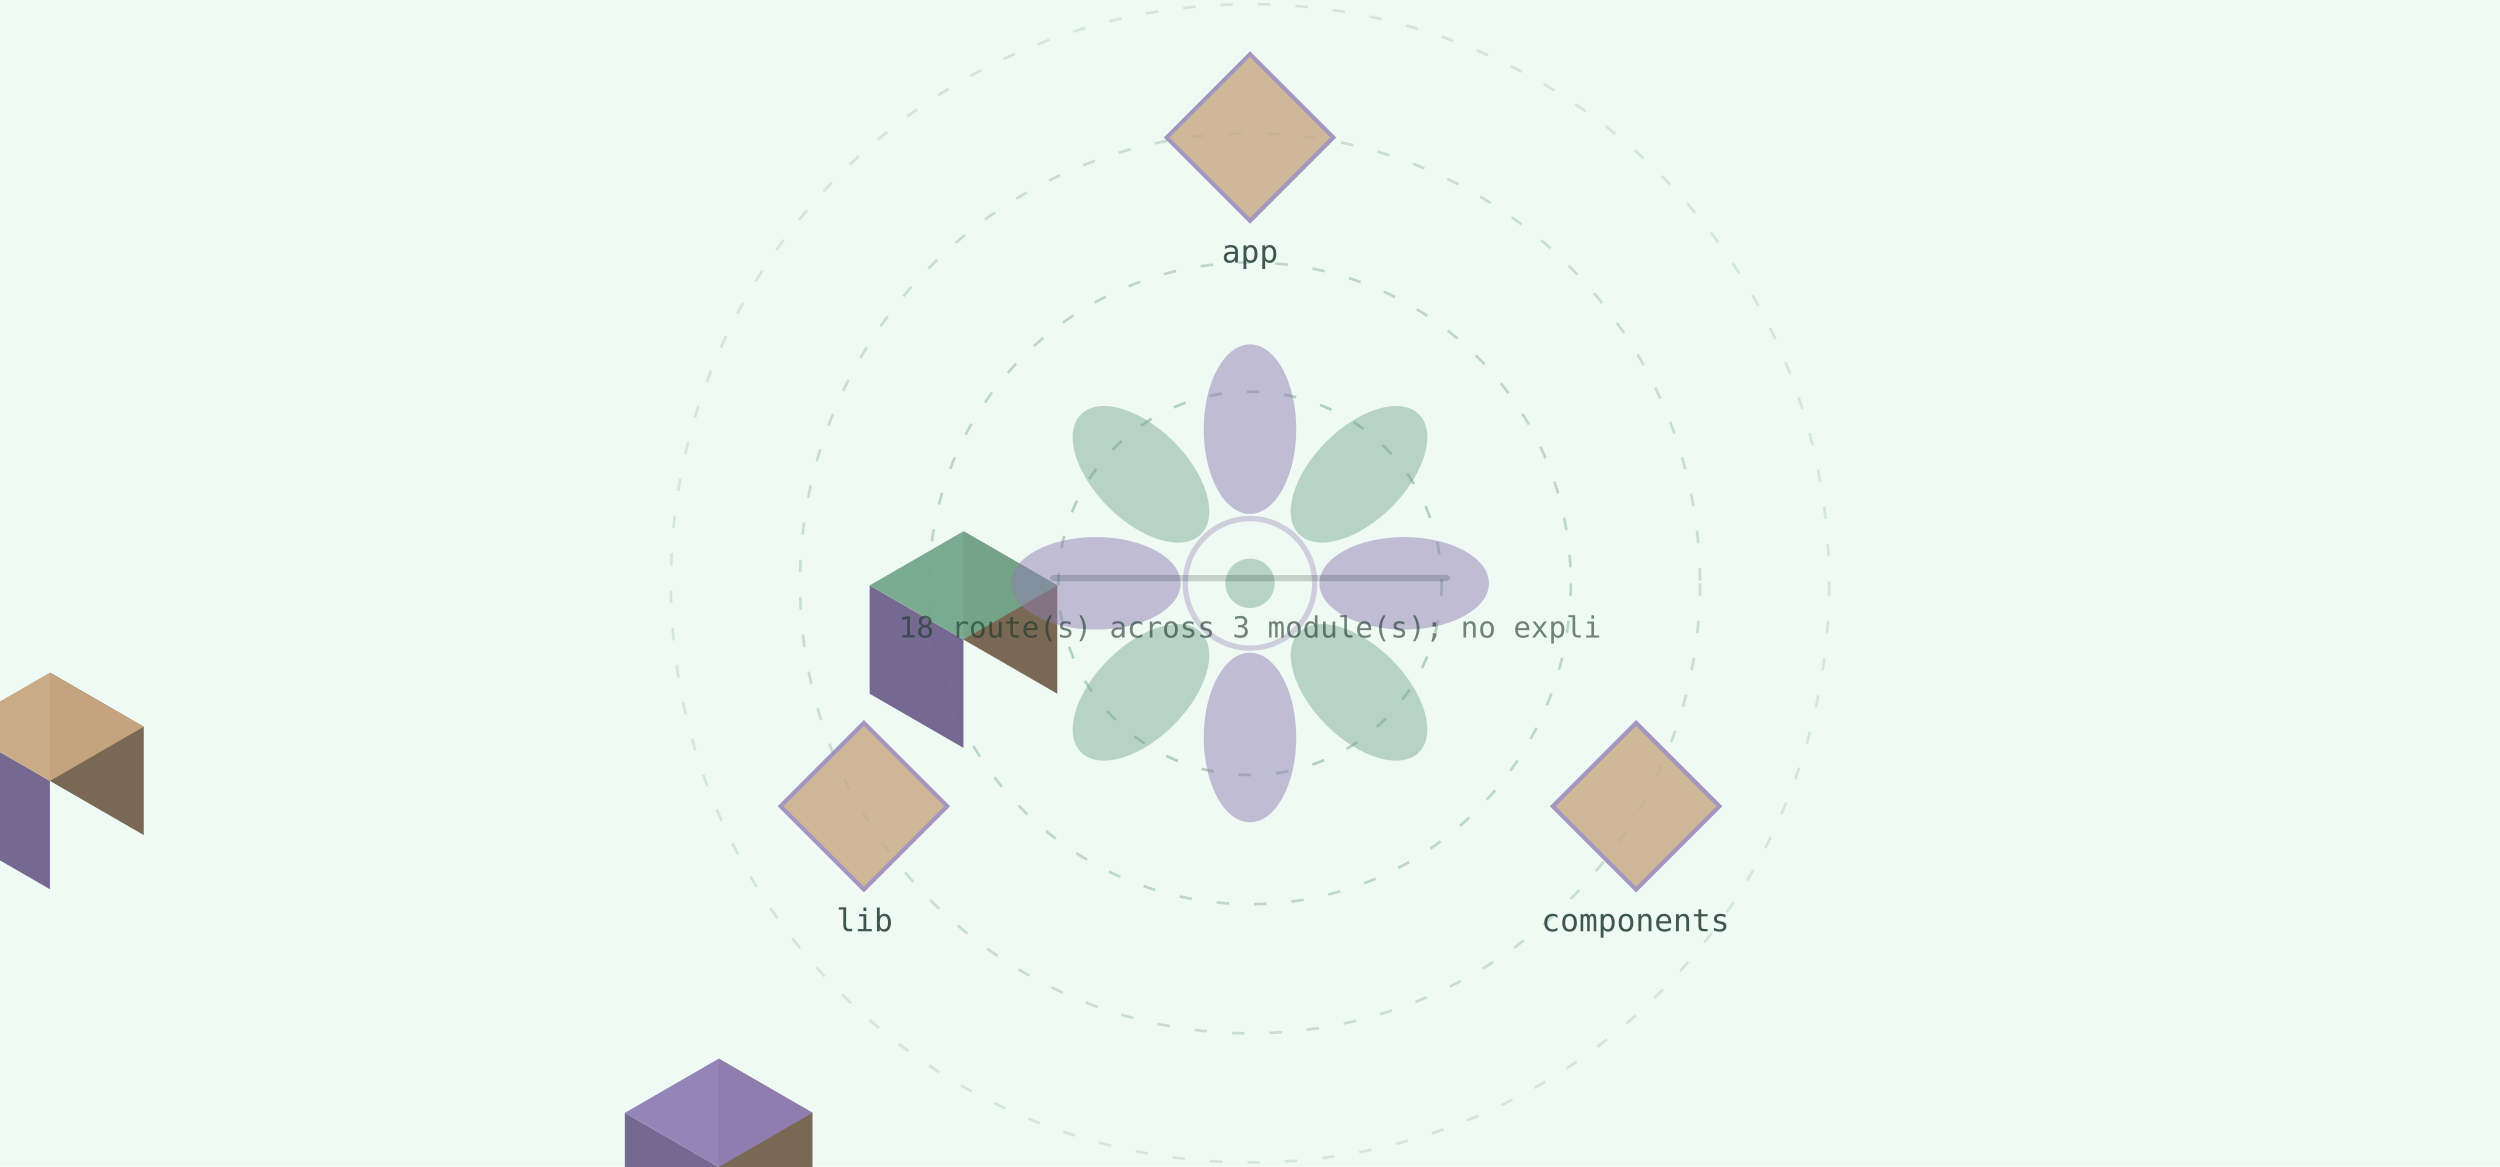
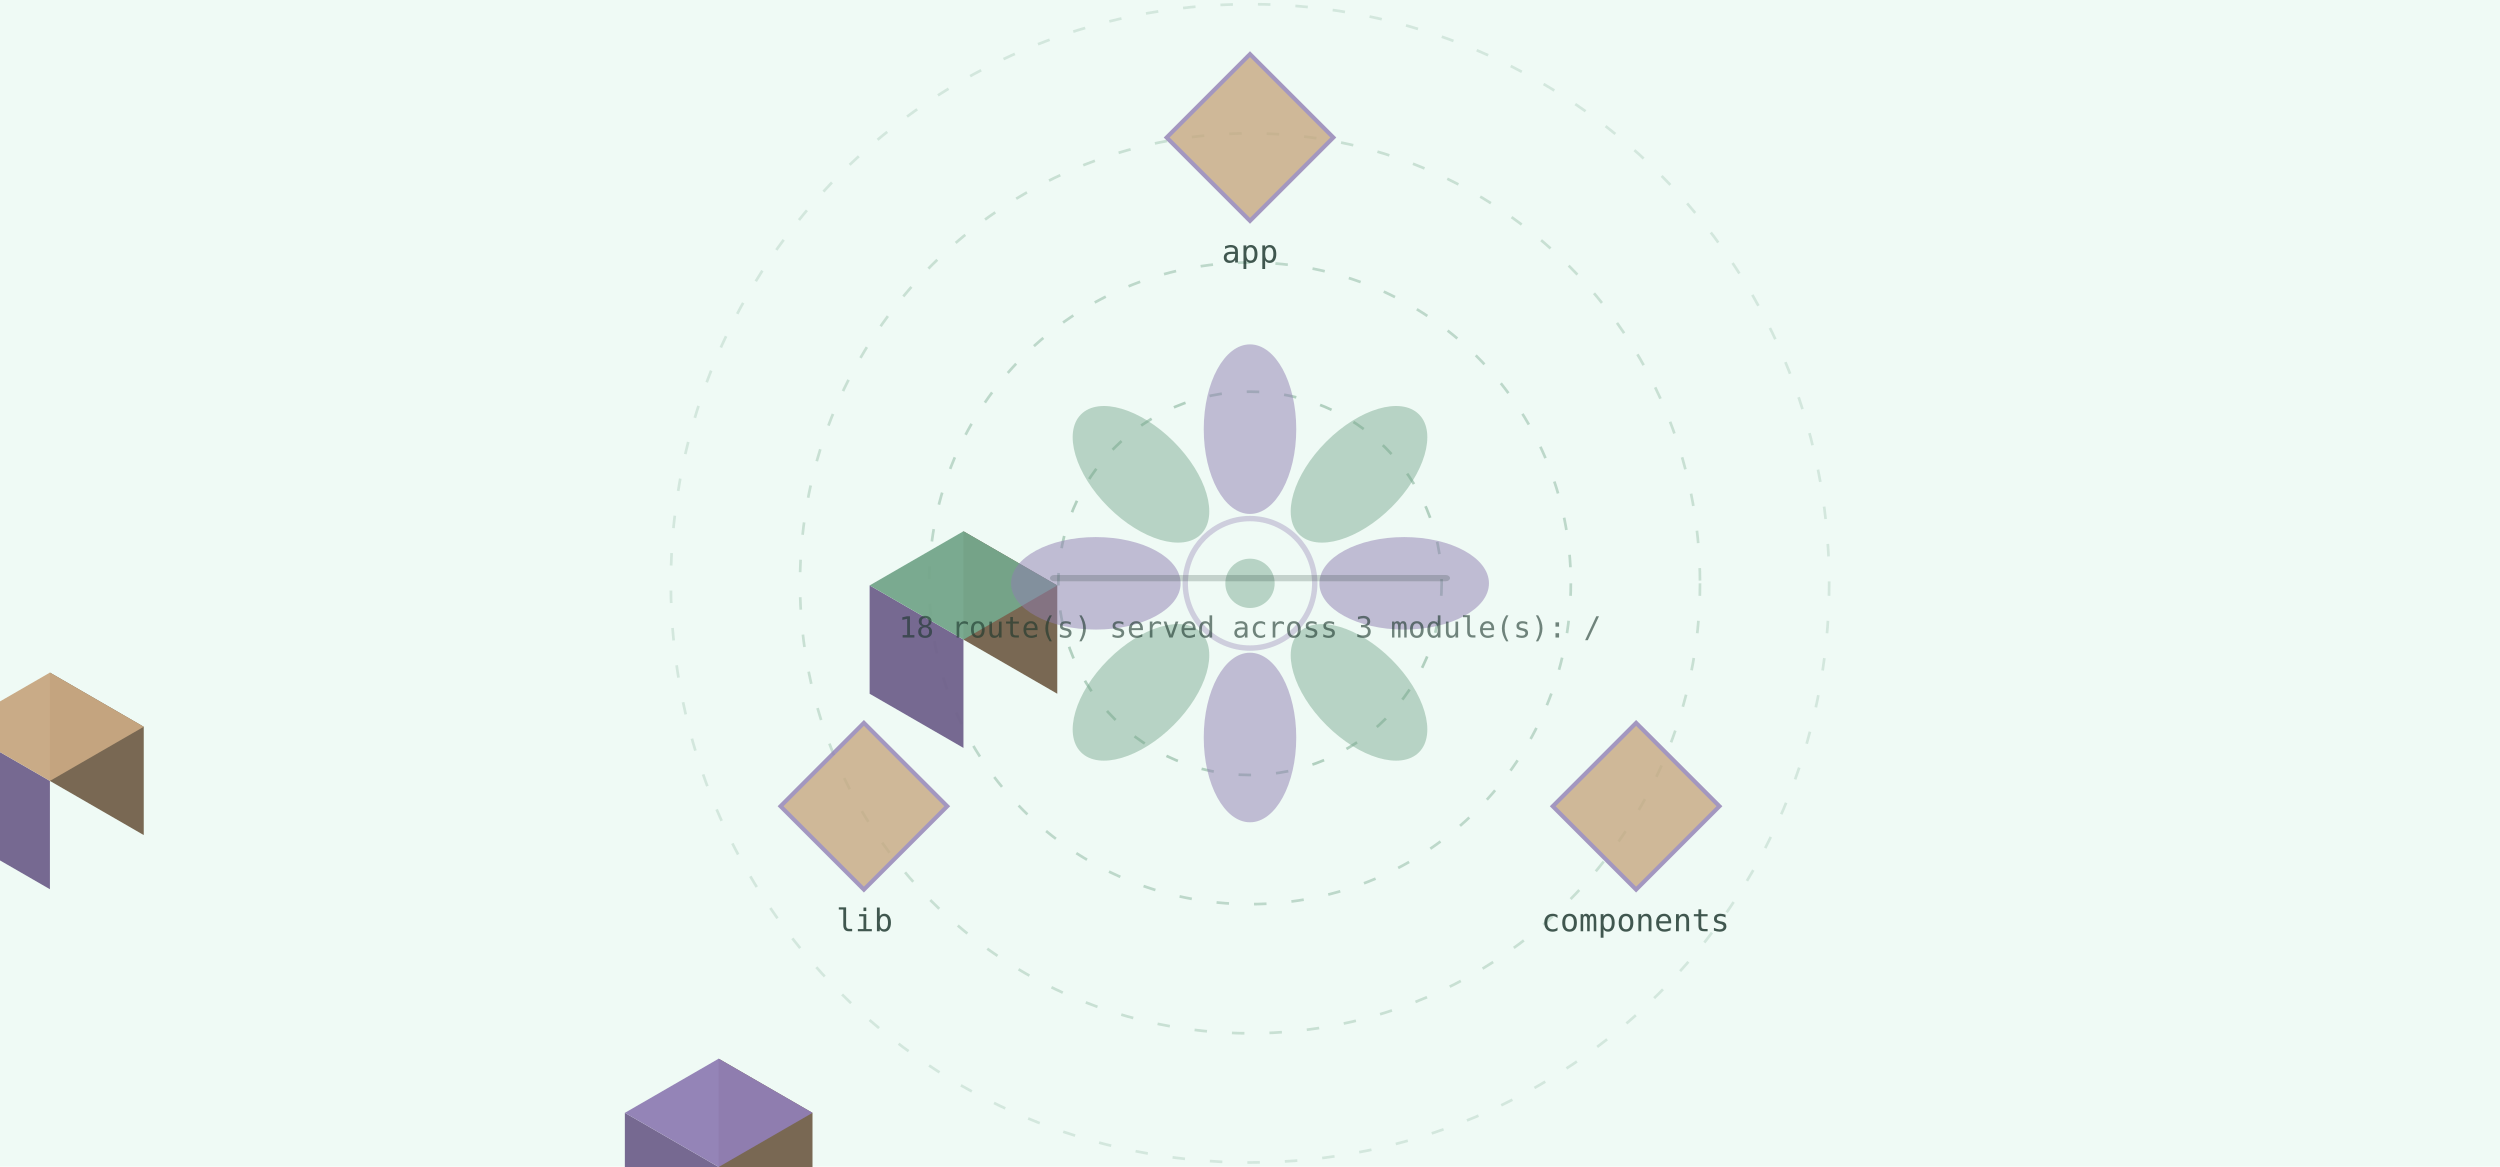
<svg xmlns="http://www.w3.org/2000/svg" viewBox="0 0 1200 560" width="1200" height="560" role="img" aria-label="genotwin-health workflow">
  <rect width="1200" height="560" fill="#effaf5" />
  <defs>
    <linearGradient id="gk" x1="0" y1="0" x2="1" y2="1">
      <stop offset="0%" stop-color="#74a68b" />
      <stop offset="100%" stop-color="#907eb3" />
    </linearGradient>
  </defs>
  <circle cx="600.00" cy="280.00" r="92.00" fill="none" stroke="rgba(116,166,139,0.500)" stroke-width="1.30" opacity="1.00" stroke-dasharray="6 12" />
  <g>
    <circle cx="600.00" cy="280.00" r="92.00" fill="none" stroke="#c7a781" stroke-width="2.60" opacity="0.00" />
    <animate attributeName="opacity" values="0;0.85;0" dur="18.1s" begin="0.0s" repeatCount="indefinite" />
  </g>
  <circle cx="600.00" cy="280.00" r="154.00" fill="none" stroke="rgba(116,166,139,0.410)" stroke-width="1.30" opacity="1.00" stroke-dasharray="6 12" />
  <g>
    <circle cx="600.00" cy="280.00" r="154.00" fill="none" stroke="#c7a781" stroke-width="2.60" opacity="0.00" />
    <animate attributeName="opacity" values="0;0.85;0" dur="18.1s" begin="0.6s" repeatCount="indefinite" />
  </g>
  <circle cx="600.00" cy="280.00" r="216.00" fill="none" stroke="rgba(116,166,139,0.320)" stroke-width="1.30" opacity="1.00" stroke-dasharray="6 12" />
  <g>
    <circle cx="600.00" cy="280.00" r="216.00" fill="none" stroke="#c7a781" stroke-width="2.60" opacity="0.00" />
    <animate attributeName="opacity" values="0;0.85;0" dur="18.1s" begin="1.2s" repeatCount="indefinite" />
  </g>
  <circle cx="600.00" cy="280.00" r="278.00" fill="none" stroke="rgba(116,166,139,0.230)" stroke-width="1.30" opacity="1.00" stroke-dasharray="6 12" />
  <g>
    <circle cx="600.00" cy="280.00" r="278.00" fill="none" stroke="#c7a781" stroke-width="2.60" opacity="0.00" />
    <animate attributeName="opacity" values="0;0.85;0" dur="18.1s" begin="1.8s" repeatCount="indefinite" />
  </g>
  <polygon points="462.46,307.00 507.49,333.00 507.49,281.00 462.46,255.00" fill="#73614b" opacity="0.95" />
  <polygon points="417.42,333.00 462.46,359.00 462.46,307.00 417.42,281.00" fill="#70628c" opacity="0.95" />
  <polygon points="462.46,255.00 507.49,281.00 462.46,307.00 417.42,281.00" fill="#74a68b" opacity="0.95" />
  <text x="600" y="126" font-family="ui-monospace,Menlo,monospace" font-size="15" fill="rgba(26,52,43,0.820)" text-anchor="middle">app</text>
  <g>
    <polygon points="600.00,26.00 640.00,66.00 600.00,106.00 560.00,66.00" fill="#c7a781" opacity="0.80" stroke="#907eb3" stroke-width="2" />
    <animate attributeName="opacity" values="0.25;1.0;0.25" dur="18.1s" begin="0.0s" repeatCount="indefinite" />
  </g>
  <polygon points="344.96,560.16 390.00,586.16 390.00,534.16 344.96,508.16" fill="#73614b" opacity="0.95" />
  <polygon points="299.93,586.16 344.96,612.16 344.96,560.16 299.93,534.16" fill="#70628c" opacity="0.95" />
  <polygon points="344.96,508.16 390.00,534.16 344.96,560.16 299.93,534.16" fill="#907eb3" opacity="0.95" />
  <text x="785" y="447" font-family="ui-monospace,Menlo,monospace" font-size="15" fill="rgba(26,52,43,0.820)" text-anchor="middle">components</text>
  <g>
    <polygon points="785.33,347.00 825.33,387.00 785.33,427.00 745.33,387.00" fill="#c7a781" opacity="0.80" stroke="#907eb3" stroke-width="2" />
    <animate attributeName="opacity" values="0.25;1.0;0.25" dur="18.1s" begin="6.033s" repeatCount="indefinite" />
  </g>
  <polygon points="23.96,374.84 69.00,400.84 69.00,348.84 23.96,322.84" fill="#73614b" opacity="0.95" />
  <polygon points="-21.07,400.84 23.96,426.84 23.96,374.84 -21.07,348.84" fill="#70628c" opacity="0.95" />
  <polygon points="23.96,322.84 69.00,348.84 23.96,374.84 -21.07,348.84" fill="#c7a781" opacity="0.95" />
  <text x="415" y="447" font-family="ui-monospace,Menlo,monospace" font-size="15" fill="rgba(26,52,43,0.820)" text-anchor="middle">lib</text>
  <g>
    <polygon points="414.67,347.00 454.67,387.00 414.67,427.00 374.67,387.00" fill="#c7a781" opacity="0.80" stroke="#907eb3" stroke-width="2" />
    <animate attributeName="opacity" values="0.25;1.0;0.25" dur="18.1s" begin="12.067s" repeatCount="indefinite" />
  </g>
  <ellipse cx="600.00" cy="206.00" rx="22.20" ry="40.70" fill="rgba(144,126,179,0.500)" opacity="1.00" transform="rotate(0.0 600.00 206.00)" />
  <ellipse cx="652.33" cy="227.67" rx="22.20" ry="40.70" fill="rgba(116,166,139,0.450)" opacity="1.00" transform="rotate(45.0 652.33 227.67)" />
  <ellipse cx="674.00" cy="280.00" rx="22.20" ry="40.70" fill="rgba(144,126,179,0.500)" opacity="1.00" transform="rotate(90.0 674.00 280.00)" />
  <ellipse cx="652.33" cy="332.33" rx="22.20" ry="40.70" fill="rgba(116,166,139,0.450)" opacity="1.00" transform="rotate(135.0 652.33 332.33)" />
  <ellipse cx="600.00" cy="354.00" rx="22.20" ry="40.70" fill="rgba(144,126,179,0.500)" opacity="1.00" transform="rotate(180.0 600.00 354.00)" />
  <ellipse cx="547.67" cy="332.33" rx="22.20" ry="40.70" fill="rgba(116,166,139,0.450)" opacity="1.00" transform="rotate(225.0 547.67 332.33)" />
  <ellipse cx="526.00" cy="280.00" rx="22.20" ry="40.70" fill="rgba(144,126,179,0.500)" opacity="1.00" transform="rotate(270.0 526.00 280.00)" />
  <ellipse cx="547.67" cy="227.67" rx="22.20" ry="40.70" fill="rgba(116,166,139,0.450)" opacity="1.00" transform="rotate(315.0 547.67 227.67)" />
  <circle cx="600.00" cy="280.00" r="31.08" fill="none" stroke="rgba(144,126,179,0.500)" stroke-width="2.59" opacity="0.70" />
  <circle cx="600.00" cy="280.00" r="11.84" fill="rgba(116,166,139,0.450)" opacity="1.00" />
  <rect x="504.00" y="276.00" width="192.00" height="3.00" rx="2.00" fill="rgba(26,52,43,0.200)" opacity="1.00" />
-   <text x="600" y="306" font-family="ui-monospace,Menlo,monospace" font-size="14" fill="rgba(26,52,43,0.600)" text-anchor="middle">18 route(s) across 3 module(s); no expli</text>
+   <text x="600" y="306" font-family="ui-monospace,Menlo,monospace" font-size="14" fill="rgba(26,52,43,0.600)" text-anchor="middle">18 route(s) served across 3 module(s): /</text>
</svg>
